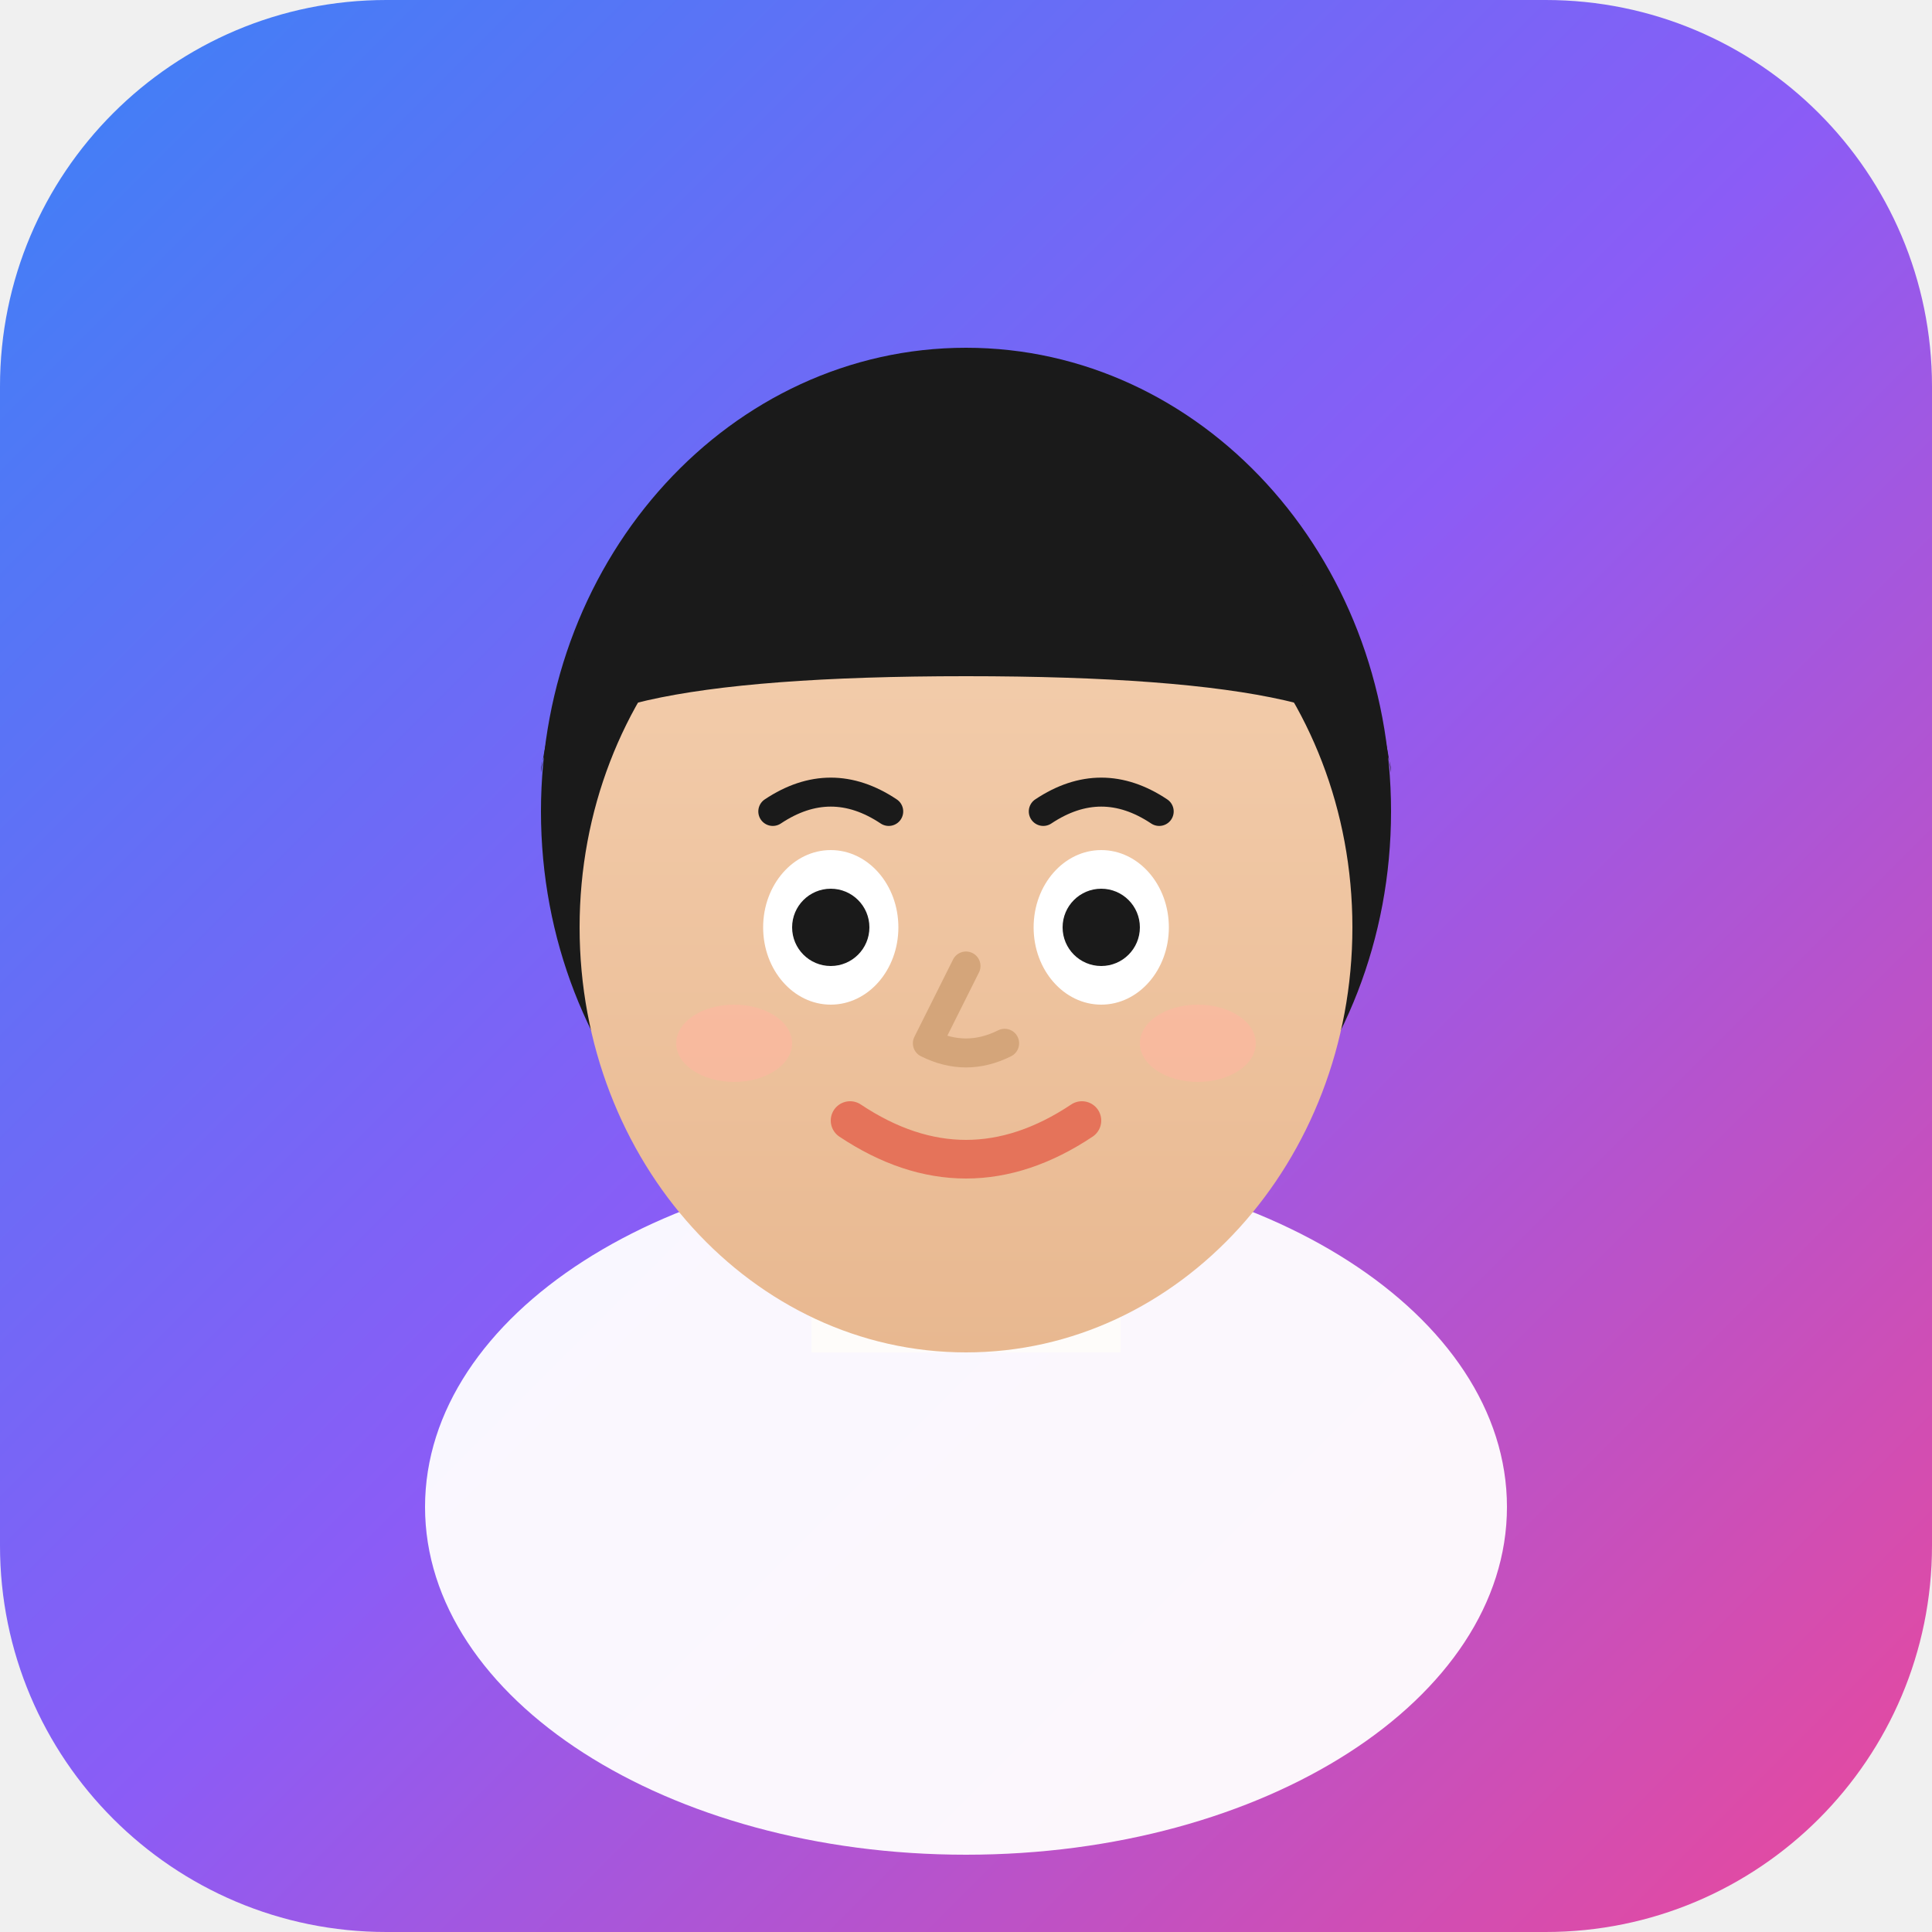
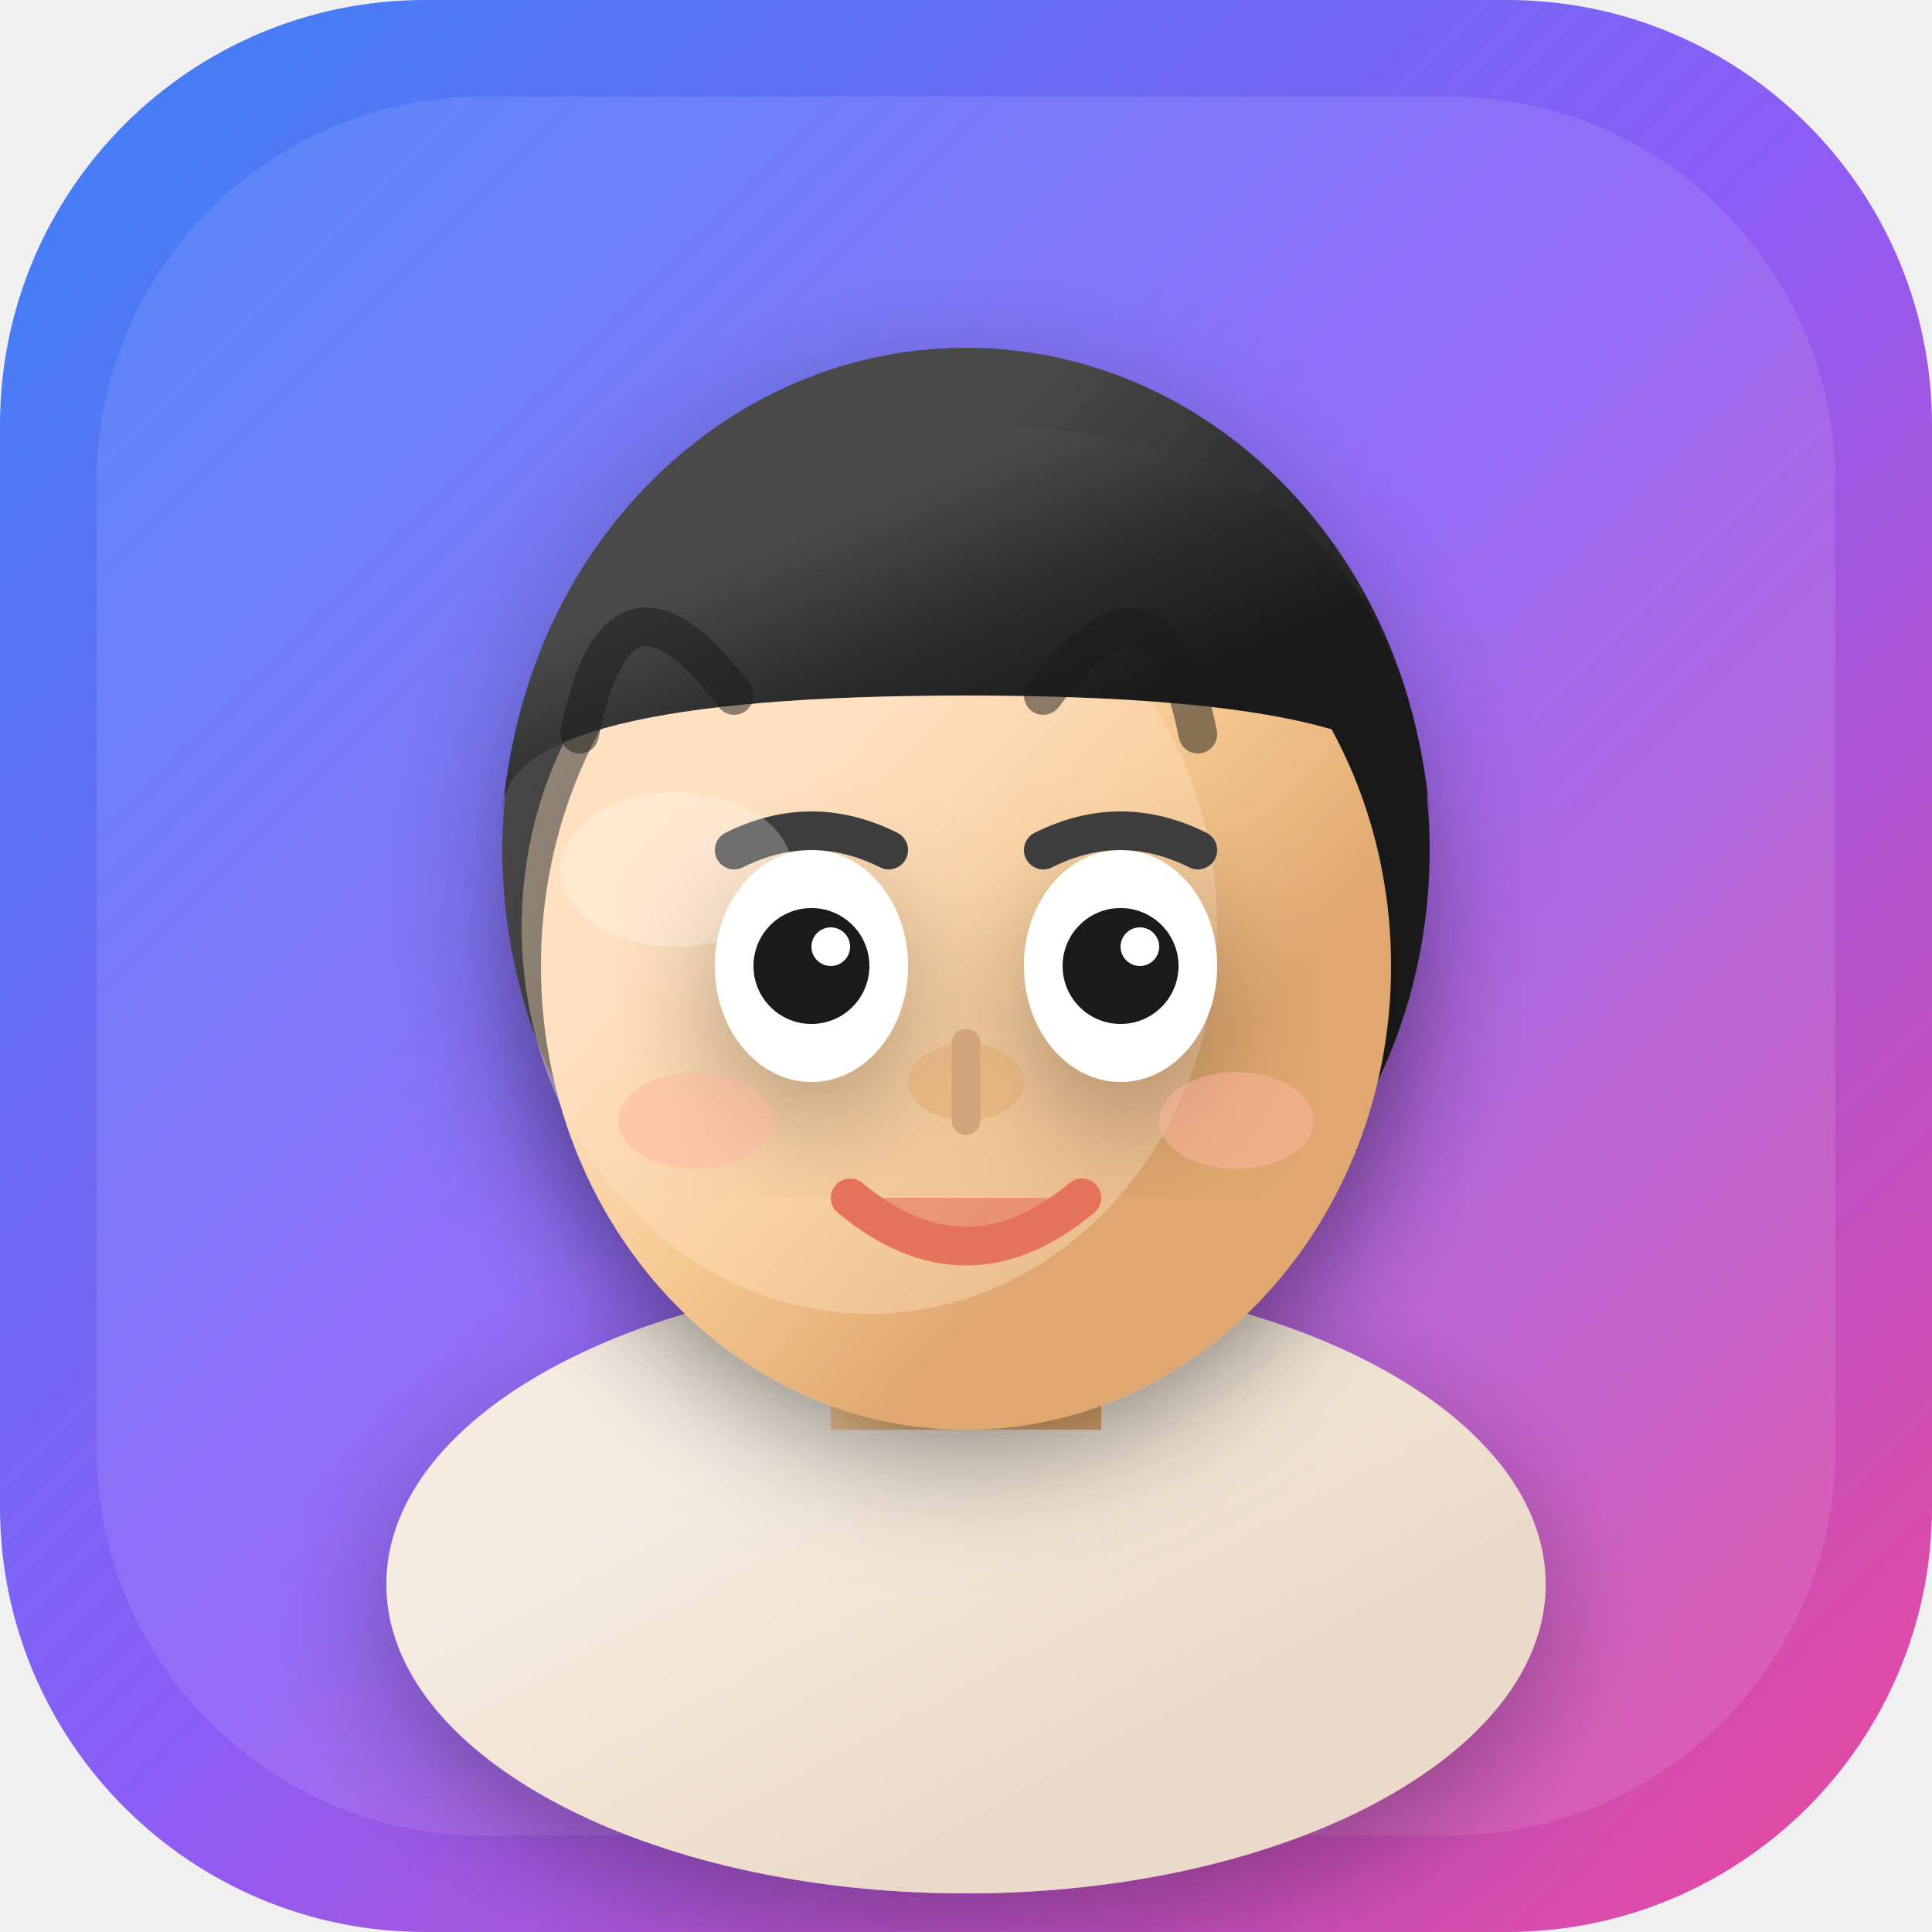
<svg xmlns="http://www.w3.org/2000/svg" viewBox="0 0 100 100">
  <defs>
    <linearGradient id="gradient" x1="0%" y1="0%" x2="100%" y2="100%">
      <stop offset="0%" style="stop-color:#3B82F6" />
      <stop offset="50%" style="stop-color:#8B5CF6" />
      <stop offset="100%" style="stop-color:#EC4899" />
    </linearGradient>
-     <linearGradient id="skin" x1="50%" y1="0%" x2="50%" y2="100%">
-       <stop offset="0%" style="stop-color:#F5D0B0" />
-       <stop offset="100%" style="stop-color:#E8B890" />
+     <linearGradient id="skin3d" x1="30%" y1="30%" x2="70%" y2="70%">
+       <stop offset="0%" style="stop-color:#FFE0C0" />
+       <stop offset="50%" style="stop-color:#F5C890" />
+       <stop offset="100%" style="stop-color:#E0A870" />
    </linearGradient>
+     <linearGradient id="hair3d" x1="30%" y1="30%" x2="70%" y2="70%">
+       <stop offset="0%" style="stop-color:#4a4a4a" />
+       <stop offset="50%" style="stop-color:#2d2d2d" />
+       <stop offset="100%" style="stop-color:#1a1a1a" />
+     </linearGradient>
+     <filter id="shadow3d" x="-50%" y="-50%" width="200%" height="200%">
+       <feDropShadow dx="0" dy="2" stdDeviation="3" flood-opacity="0.3" />
+     </filter>
  </defs>
-   <rect width="100" height="100" rx="20" fill="url(#gradient)" />
-   <ellipse cx="50" cy="42" rx="22" ry="24" fill="#1a1a1a" />
-   <rect x="42" y="58" width="16" height="12" fill="#E8B890" />
-   <ellipse cx="50" cy="78" rx="28" ry="18" fill="white" opacity="0.95" />
-   <ellipse cx="50" cy="48" rx="20" ry="22" fill="url(#skin)" />
-   <path d="M28 40 Q30 25 50 25 Q70 25 72 40 Q72 35 50 35 Q28 35 28 40" fill="#1a1a1a" />
-   <ellipse cx="43" cy="48" rx="3.5" ry="4" fill="white" />
-   <ellipse cx="57" cy="48" rx="3.5" ry="4" fill="white" />
-   <circle cx="43" cy="48" r="2" fill="#1a1a1a" />
-   <circle cx="57" cy="48" r="2" fill="#1a1a1a" />
-   <path d="M40 42 Q43 40 46 42" fill="none" stroke="#1a1a1a" stroke-width="1.5" stroke-linecap="round" />
-   <path d="M54 42 Q57 40 60 42" fill="none" stroke="#1a1a1a" stroke-width="1.5" stroke-linecap="round" />
-   <path d="M50 50 L48 54 Q50 55 52 54" fill="none" stroke="#D4A57A" stroke-width="1.5" stroke-linecap="round" stroke-linejoin="round" />
-   <path d="M44 58 Q50 62 56 58" fill="none" stroke="#E5735A" stroke-width="2" stroke-linecap="round" />
-   <ellipse cx="38" cy="54" rx="3" ry="2" fill="#FFB6A0" opacity="0.6" />
-   <ellipse cx="62" cy="54" rx="3" ry="2" fill="#FFB6A0" opacity="0.6" />
+   <rect width="100" height="100" rx="22" fill="url(#gradient)" />
+   <rect x="5" y="5" width="90" height="90" rx="20" fill="white" opacity="0.1" />
+   <ellipse cx="50" cy="82" rx="30" ry="16" fill="#f0f0f0" filter="url(#shadow3d)" />
+   <ellipse cx="50" cy="82" rx="30" ry="16" fill="url(#skin3d)" opacity="0.3" />
+   <rect x="43" y="60" width="14" height="14" fill="url(#skin3d)" />
+   <ellipse cx="50" cy="44" rx="24" ry="26" fill="url(#hair3d)" filter="url(#shadow3d)" />
+   <ellipse cx="50" cy="50" rx="22" ry="24" fill="url(#skin3d)" filter="url(#shadow3d)" />
+   <ellipse cx="45" cy="48" rx="18" ry="20" fill="#FFE0C0" opacity="0.4" />
+   <path d="M26 42 Q28 22 50 22 Q72 22 74 42 Q74 36 50 36 Q26 36 26 42" fill="url(#hair3d)" />
+   <path d="M30 38 Q32 28 38 36" fill="none" stroke="#1a1a1a" stroke-width="2" stroke-linecap="round" opacity="0.5" />
+   <path d="M62 38 Q60 28 54 36" fill="none" stroke="#1a1a1a" stroke-width="2" stroke-linecap="round" opacity="0.5" />
+   <ellipse cx="42" cy="50" rx="5" ry="6" fill="white" filter="url(#shadow3d)" />
+   <ellipse cx="58" cy="50" rx="5" ry="6" fill="white" filter="url(#shadow3d)" />
+   <circle cx="42" cy="50" r="3" fill="#1a1a1a" />
+   <circle cx="58" cy="50" r="3" fill="#1a1a1a" />
+   <circle cx="43" cy="49" r="1" fill="white" />
+   <circle cx="59" cy="49" r="1" fill="white" />
+   <path d="M38 44 Q42 42 46 44" fill="none" stroke="#3d3d3d" stroke-width="2" stroke-linecap="round" />
+   <path d="M54 44 Q58 42 62 44" fill="none" stroke="#3d3d3d" stroke-width="2" stroke-linecap="round" />
+   <ellipse cx="50" cy="56" rx="3" ry="2" fill="#E0A870" opacity="0.5" />
+   <path d="M50 54 L50 58" fill="none" stroke="#D4A57A" stroke-width="1.5" stroke-linecap="round" />
+   <path d="M44 62 Q50 67 56 62" fill="#E5735A" opacity="0.6" />
+   <path d="M44 62 Q50 67 56 62" fill="none" stroke="#E5735A" stroke-width="2" stroke-linecap="round" />
+   <ellipse cx="36" cy="58" rx="4" ry="2.5" fill="#FFB6A0" opacity="0.5" />
+   <ellipse cx="64" cy="58" rx="4" ry="2.5" fill="#FFB6A0" opacity="0.5" />
+   <ellipse cx="35" cy="45" rx="6" ry="4" fill="white" opacity="0.25" />
</svg>
